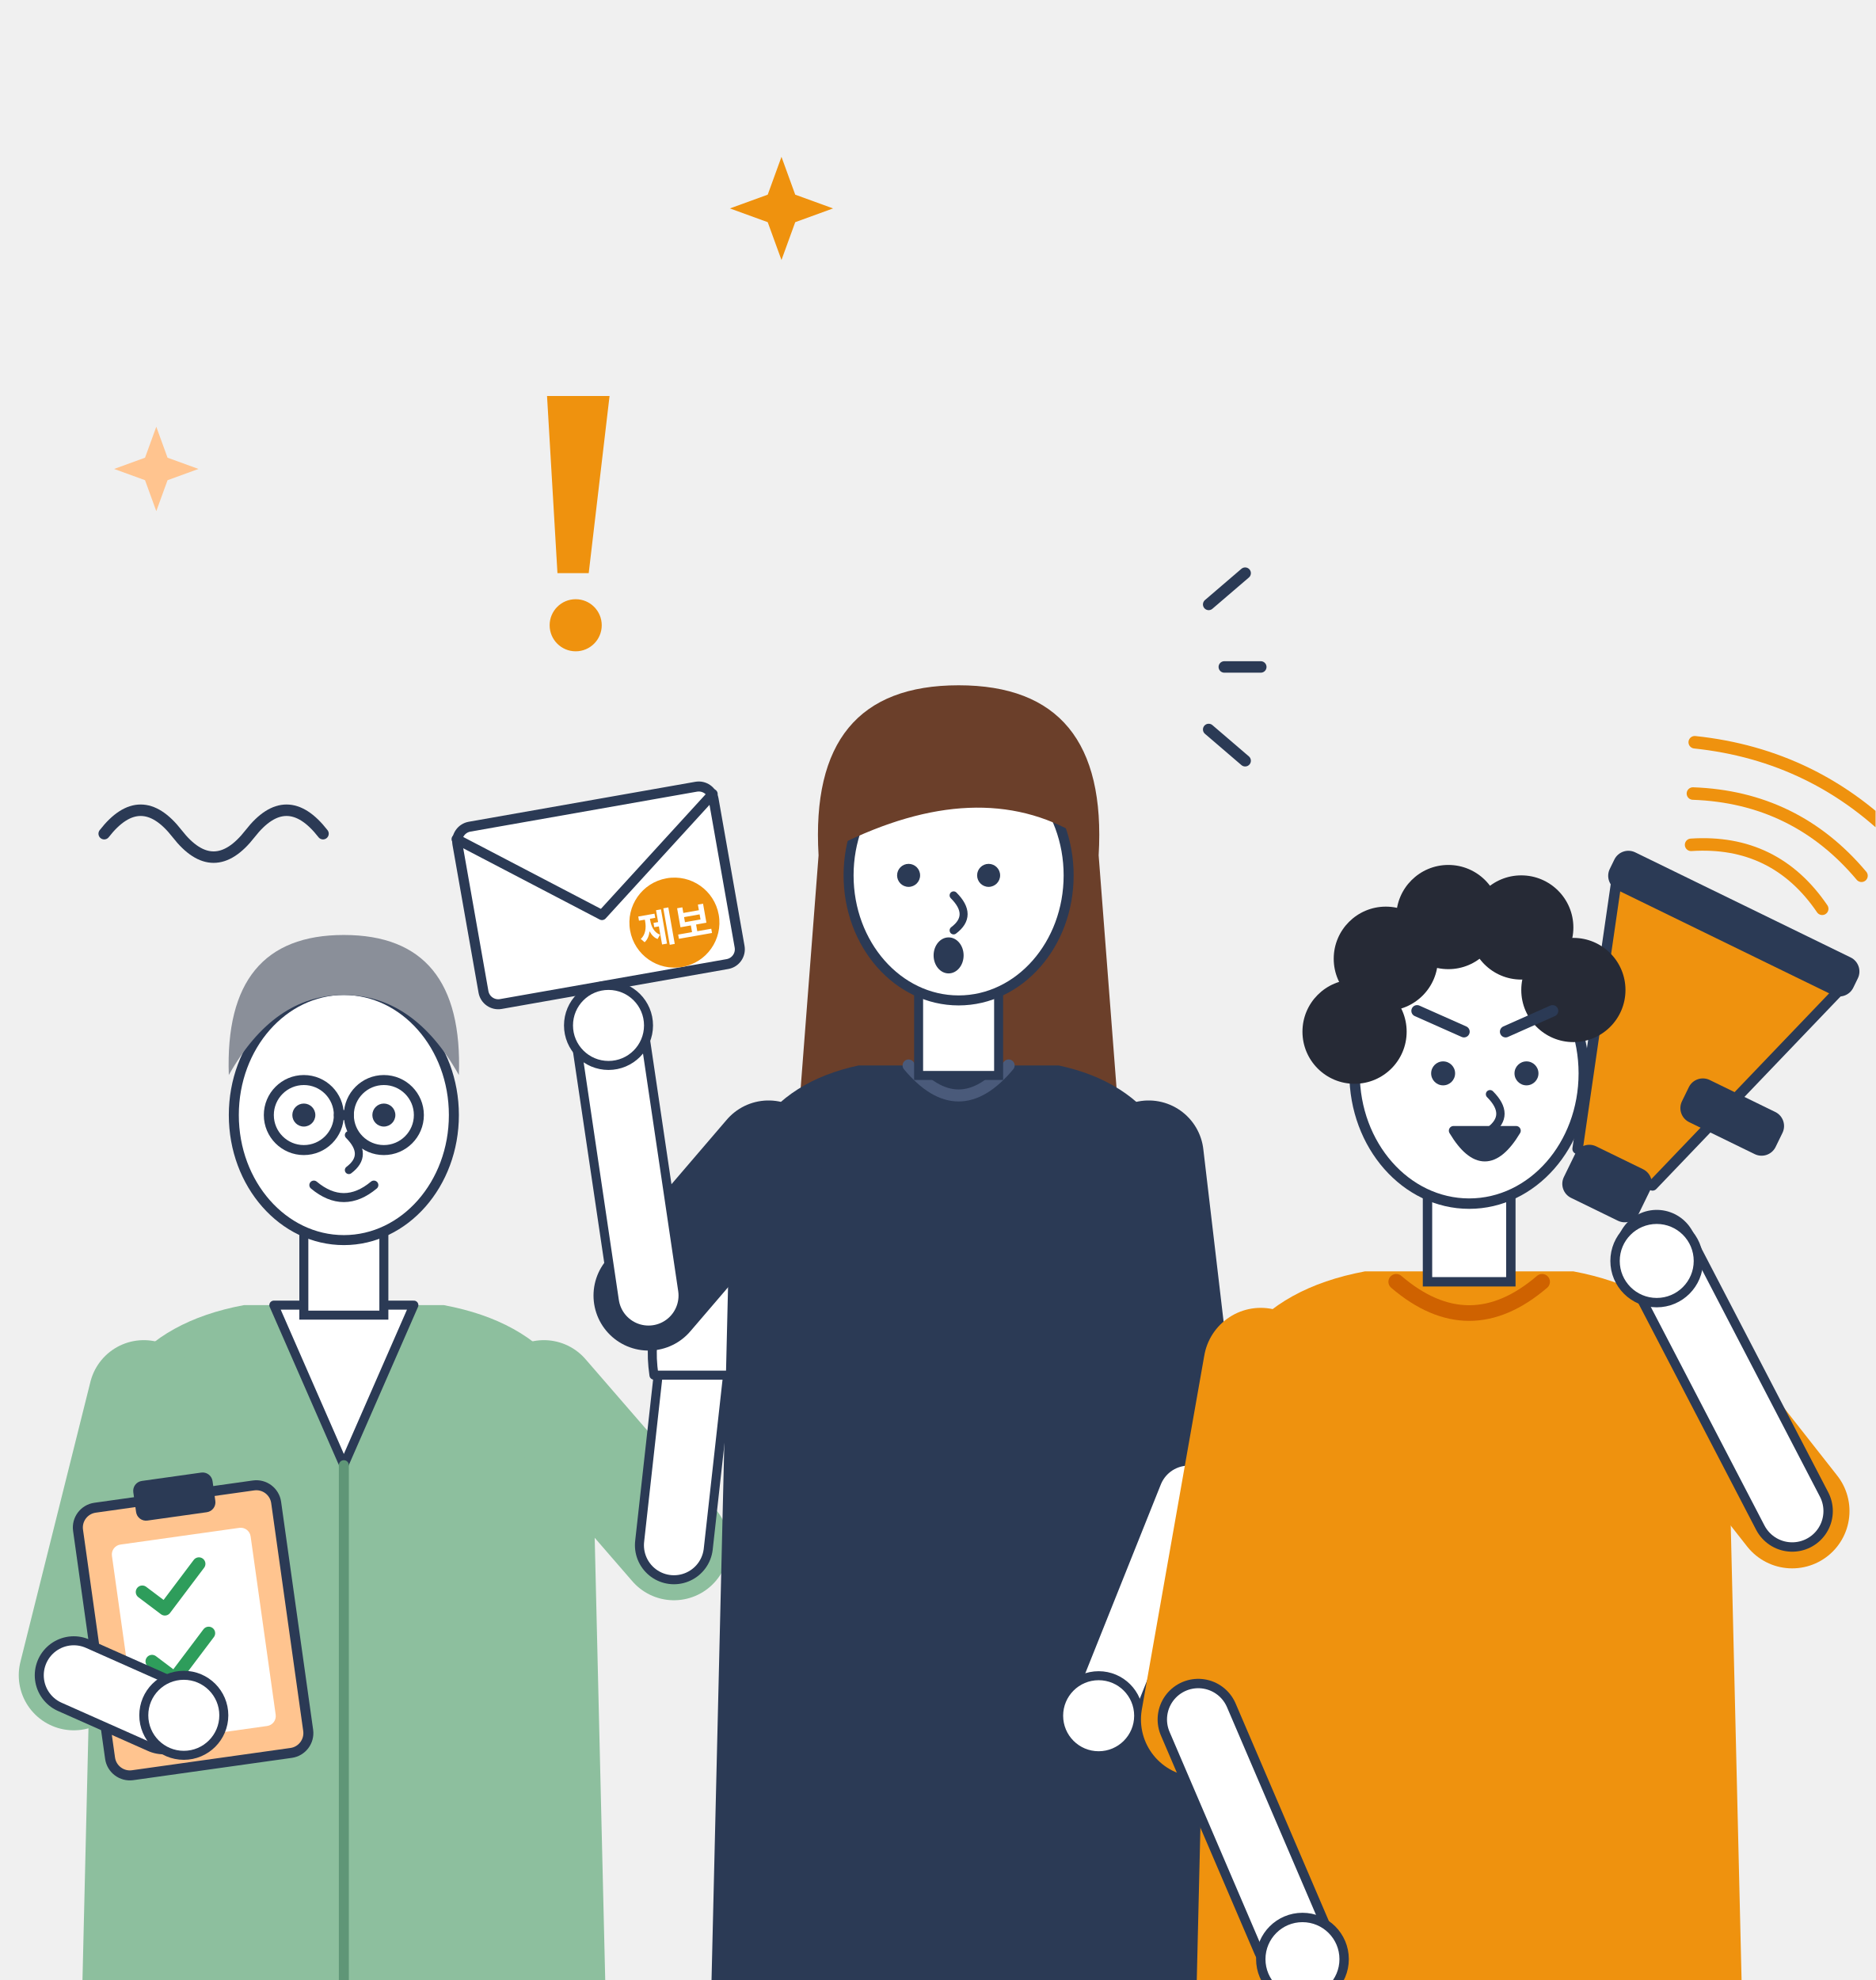
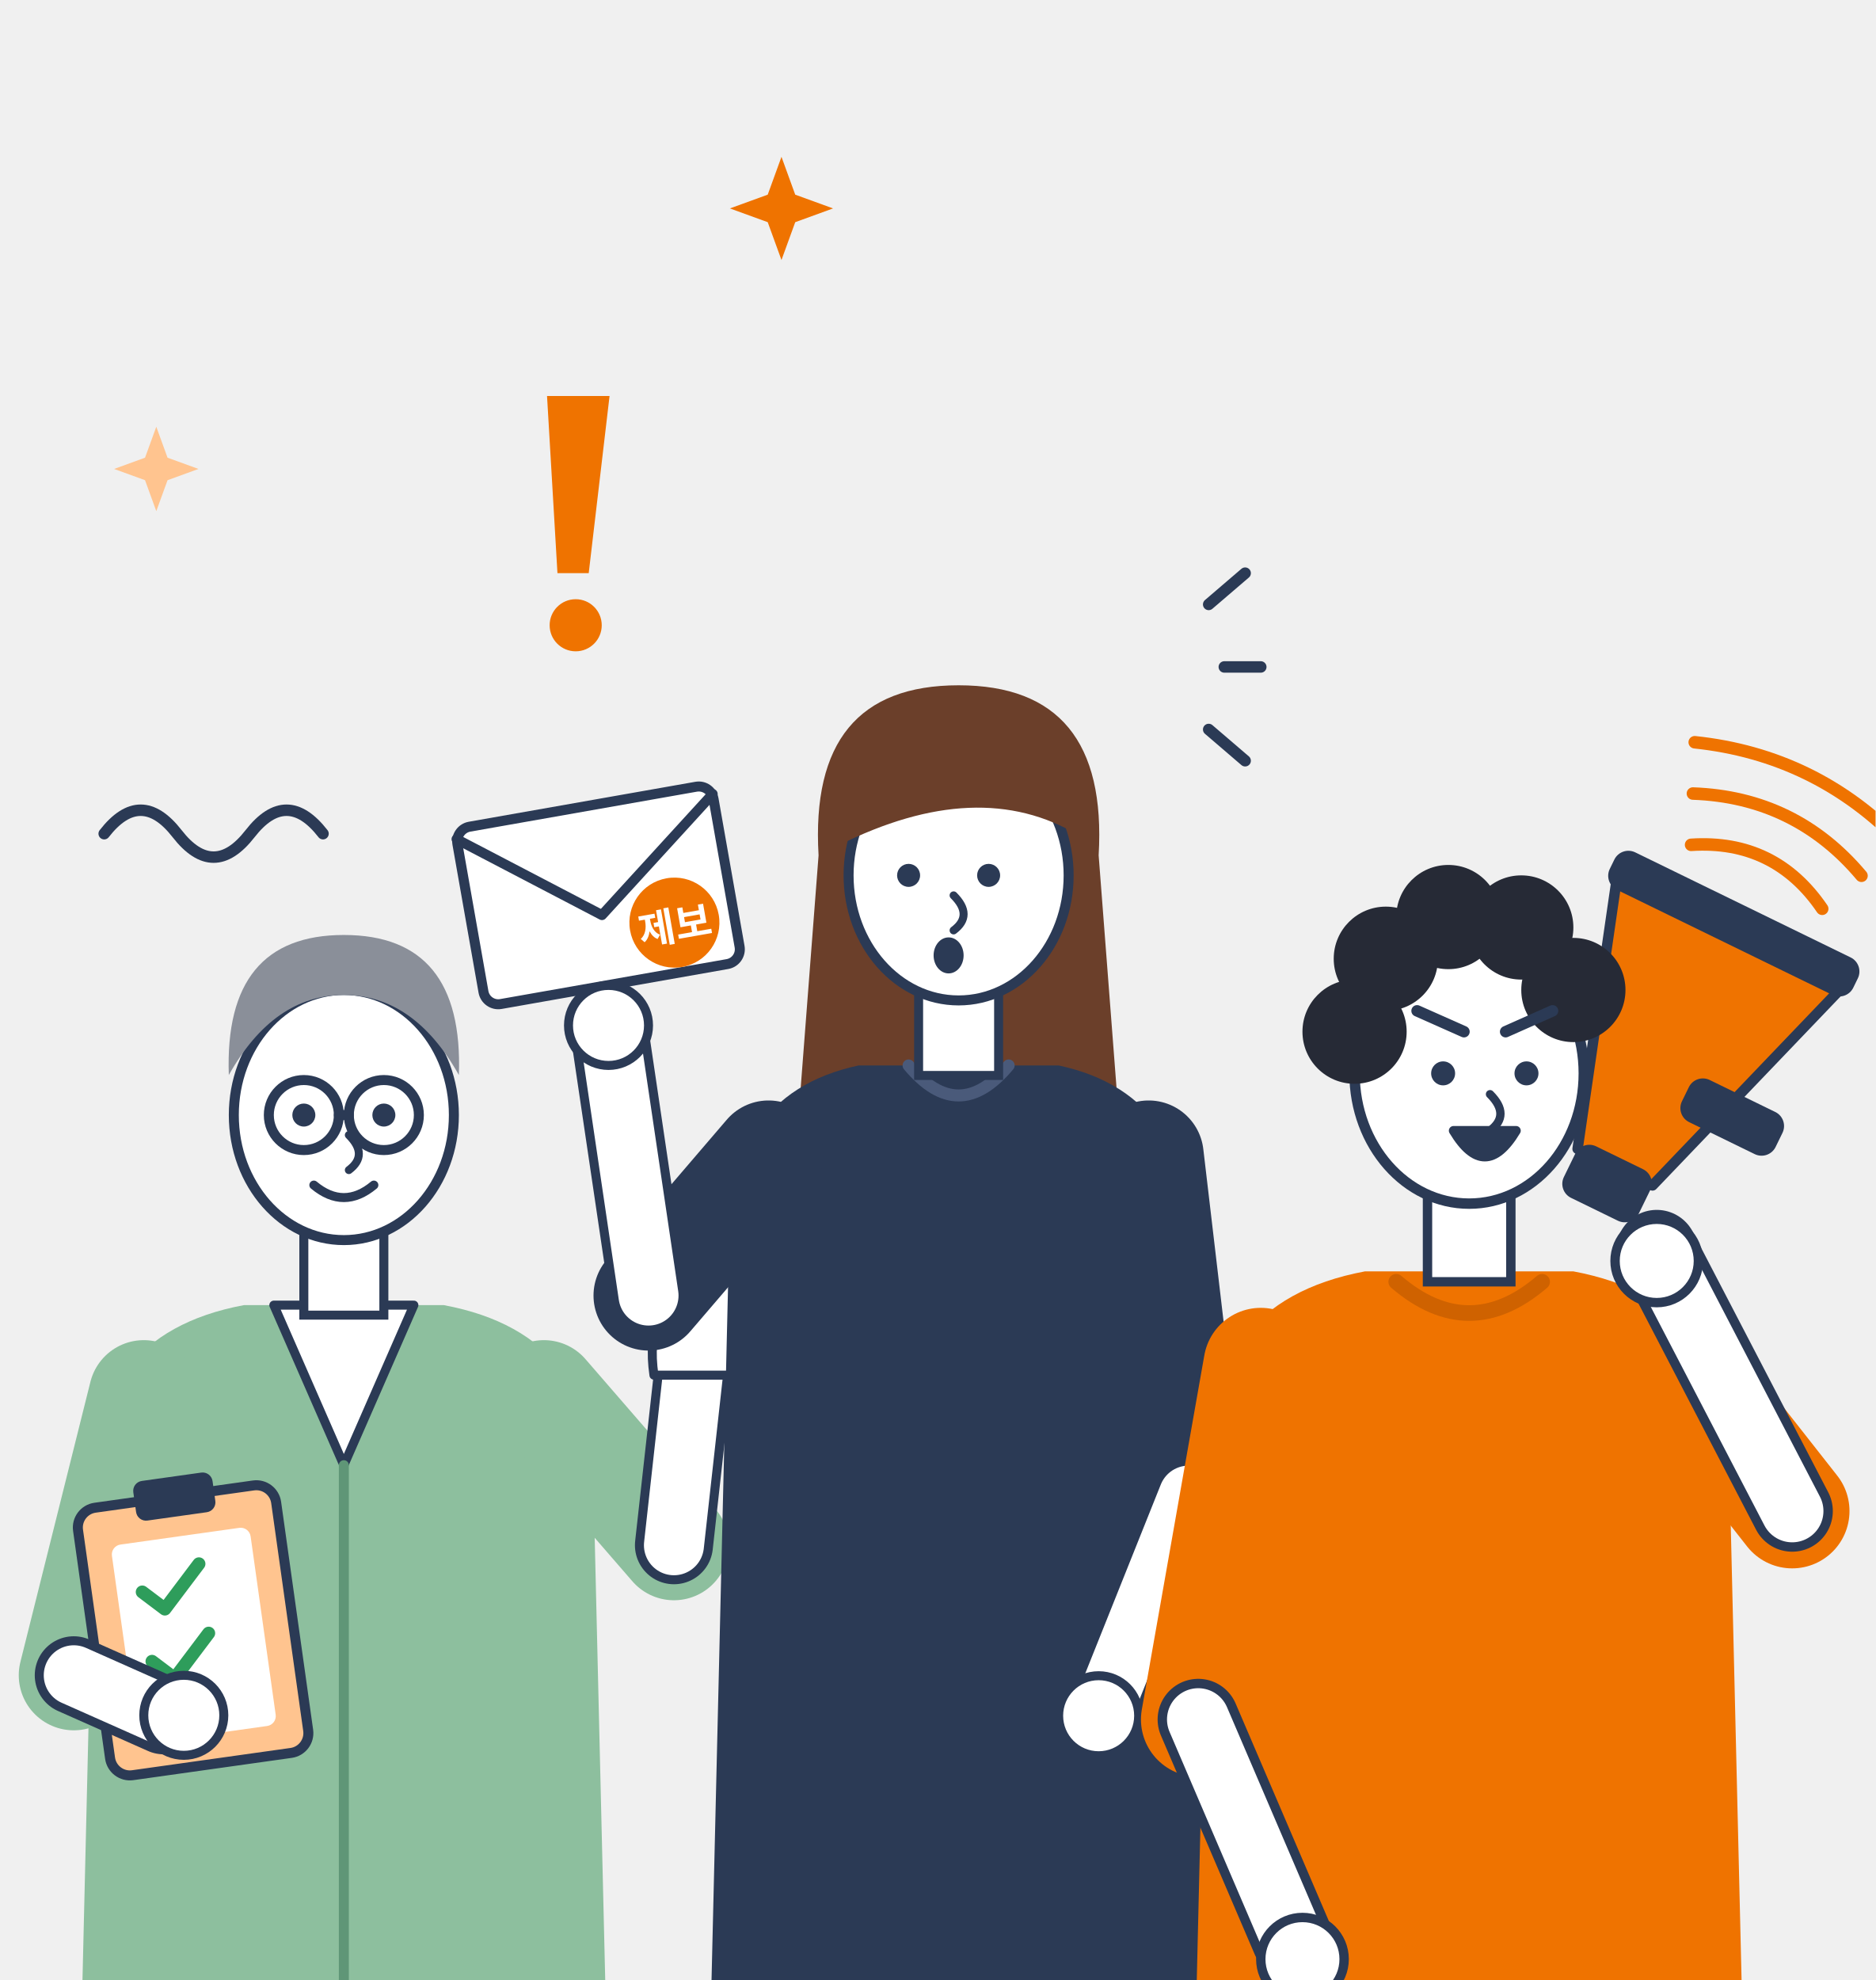
<svg xmlns="http://www.w3.org/2000/svg" viewBox="0 0 360 380">
  <defs>
    <clipPath id="cr">
      <rect x="0" y="0" width="360" height="380" />
    </clipPath>
  </defs>
  <g clip-path="url(#cr)">
    <g transform="translate(66 214) scale(0.96 0.96)">
      <path d="M-50 78 Q-52 44 -20 38 L20 38 Q52 44 50 78 L56 330 L-56 330 Z" fill="#8dbf9e" />
      <path d="M-14 38 L0 70 L14 38 Z" fill="#ffffff" stroke="#2b3a55" stroke-width="1.8" stroke-linecap="round" stroke-linejoin="round" />
      <path d="M0 70 L0 330" fill="none" stroke="#5f9677" stroke-width="2" stroke-linecap="round" stroke-linejoin="round" />
      <path d="M-40 56 L-54 112" fill="none" stroke="#8dbf9e" stroke-width="22" stroke-linecap="round" stroke-linejoin="round" />
      <g transform="translate(-30 104) rotate(-8)">
        <rect x="-20" y="-28" width="40" height="54" rx="4" fill="#ffc48f" stroke="#2b3a55" stroke-width="2" />
        <rect x="-14" y="-20" width="28" height="40" rx="2" fill="#ffffff" />
        <path d="M-9 -10 l4 4 8 -8 M-9 4 l4 4 8 -8" fill="none" stroke="#2e9d5b" stroke-width="2.6" stroke-linecap="round" stroke-linejoin="round" />
        <rect x="-8" y="-32" width="16" height="8" rx="2" fill="#2b3a55" />
      </g>
      <path d="M-54 112 L-36 120" fill="none" stroke="#2b3a55" stroke-width="15.6" stroke-linecap="round" stroke-linejoin="round" />
      <path d="M-54 112 L-36 120" fill="none" stroke="#ffffff" stroke-width="12" stroke-linecap="round" stroke-linejoin="round" />
      <circle cx="-32" cy="120" r="8" fill="#ffffff" stroke="#2b3a55" stroke-width="1.8" />
      <path d="M40 56 L66 86" fill="none" stroke="#8dbf9e" stroke-width="22" stroke-linecap="round" stroke-linejoin="round" />
      <path d="M66 86 L70 50" fill="none" stroke="#2b3a55" stroke-width="15.6" stroke-linecap="round" stroke-linejoin="round" />
      <path d="M66 86 L70 50" fill="none" stroke="#ffffff" stroke-width="12" stroke-linecap="round" stroke-linejoin="round" />
      <path d="M62 52 Q60 38 70 38 L72 26 Q78 22 80 30 L78 40 Q86 42 84 52 Z" fill="#ffffff" stroke="#2b3a55" stroke-width="1.8" stroke-linecap="round" stroke-linejoin="round" />
      <rect x="-8" y="18" width="16" height="22" fill="#ffffff" stroke="#2b3a55" stroke-width="1.8" />
      <ellipse cx="0" cy="0" rx="22" ry="25" fill="#ffffff" stroke="#2b3a55" stroke-width="2" />
      <path d="M-23 -8 Q-24 -36 0 -36 Q24 -36 23 -8 Q14 -24 0 -24 Q-14 -24 -23 -8 Z" fill="#8a8f99" />
      <circle cx="-8" cy="0" r="7" fill="none" stroke="#2b3a55" stroke-width="2" />
      <circle cx="8" cy="0" r="7" fill="none" stroke="#2b3a55" stroke-width="2" />
      <path d="M-1 0 L1 0" fill="none" stroke="#2b3a55" stroke-width="2" stroke-linecap="round" stroke-linejoin="round" />
      <circle cx="-8" cy="0" r="2.3" fill="#2b3a55" />
      <circle cx="8" cy="0" r="2.3" fill="#2b3a55" />
      <path d="M1 4 q4 4 0 7" fill="none" stroke="#2b3a55" stroke-width="1.6" stroke-linecap="round" stroke-linejoin="round" />
      <path d="M-6 14 q6 5 12 0" fill="none" stroke="#2b3a55" stroke-width="1.8" stroke-linecap="round" stroke-linejoin="round" />
    </g>
    <g transform="translate(184 168) scale(0.96 0.96)">
      <path d="M-28 -4 Q-30 -38 0 -38 Q30 -38 28 -4 L34 74 L-34 74 Z" fill="#6b3f2a" />
      <path d="M-46 78 Q-48 44 -20 38 L20 38 Q48 44 46 78 L52 330 L-52 330 Z" fill="#2b3a55" />
      <path d="M-10 38 Q0 50 10 38" fill="none" stroke="#4a5a7a" stroke-width="2.4" stroke-linecap="round" stroke-linejoin="round" />
      <path d="M-38 56 L-62 84" fill="none" stroke="#2b3a55" stroke-width="22" stroke-linecap="round" stroke-linejoin="round" />
      <path d="M-62 84 L-70 30" fill="none" stroke="#2b3a55" stroke-width="15.6" stroke-linecap="round" stroke-linejoin="round" />
      <path d="M-62 84 L-70 30" fill="none" stroke="#ffffff" stroke-width="12" stroke-linecap="round" stroke-linejoin="round" />
      <g transform="translate(-72 4) rotate(-10)">
        <rect x="-26" y="-18" width="52" height="36" rx="3" fill="#ffffff" stroke="#2b3a55" stroke-width="2" />
        <path d="M-26 -16 L0 4 L26 -16" fill="none" stroke="#2b3a55" stroke-width="2" stroke-linecap="round" stroke-linejoin="round" />
-         <circle cx="14" cy="8" r="9" fill="#ef920e" />
+         <circle cx="14" cy="8" r="9" fill="#ef7300" />
        <text x="14" y="11.5" text-anchor="middle" font-family="sans-serif" font-size="8" font-weight="800" fill="#ffffff">제보</text>
      </g>
      <circle cx="-70" cy="30" r="8" fill="#ffffff" stroke="#2b3a55" stroke-width="1.8" />
      <path d="M38 56 L46 124" fill="none" stroke="#2b3a55" stroke-width="22" stroke-linecap="round" stroke-linejoin="round" />
      <path d="M46 124 L30 164" fill="none" stroke="#2b3a55" stroke-width="15.6" stroke-linecap="round" stroke-linejoin="round" />
      <path d="M46 124 L30 164" fill="none" stroke="#ffffff" stroke-width="12" stroke-linecap="round" stroke-linejoin="round" />
      <circle cx="28" cy="168" r="8" fill="#ffffff" stroke="#2b3a55" stroke-width="1.8" />
      <rect x="-8" y="18" width="16" height="22" fill="#ffffff" stroke="#2b3a55" stroke-width="1.8" />
      <ellipse cx="0" cy="0" rx="22" ry="25" fill="#ffffff" stroke="#2b3a55" stroke-width="2" />
      <path d="M-24 -6 Q-18 -32 4 -32 Q22 -30 24 -8 Q4 -20 -24 -6 Z" fill="#6b3f2a" />
      <circle cx="-10" cy="0" r="2.3" fill="#2b3a55" />
      <circle cx="6" cy="0" r="2.3" fill="#2b3a55" />
      <path d="M-1 4 q4 4 0 7" fill="none" stroke="#2b3a55" stroke-width="1.6" stroke-linecap="round" stroke-linejoin="round" />
      <ellipse cx="-2" cy="16" rx="3" ry="3.6" fill="#2b3a55" />
    </g>
    <g transform="translate(282 206) scale(1.0 1.0)">
-       <path d="M-50 78 Q-52 44 -20 38 L20 38 Q52 44 50 78 L56 330 L-56 330 Z" fill="#ef920e" />
+       <path d="M-50 78 Q-52 44 -20 38 L20 38 Q52 44 50 78 L56 330 L-56 330 Z" fill="#ef7300" />
      <path d="M-14 40 Q0 52 14 40" fill="none" stroke="#cf6200" stroke-width="3" stroke-linecap="round" stroke-linejoin="round" />
-       <path d="M-40 56 L-52 124" fill="none" stroke="#ef920e" stroke-width="22" stroke-linecap="round" stroke-linejoin="round" />
+       <path d="M-40 56 L-52 124" fill="none" stroke="#ef7300" stroke-width="22" stroke-linecap="round" stroke-linejoin="round" />
      <path d="M-52 124 L-34 166" fill="none" stroke="#2b3a55" stroke-width="15.6" stroke-linecap="round" stroke-linejoin="round" />
      <path d="M-52 124 L-34 166" fill="none" stroke="#ffffff" stroke-width="12" stroke-linecap="round" stroke-linejoin="round" />
      <circle cx="-32" cy="170" r="8" fill="#ffffff" stroke="#2b3a55" stroke-width="1.8" />
-       <path d="M40 56 L62 84" fill="none" stroke="#ef920e" stroke-width="22" stroke-linecap="round" stroke-linejoin="round" />
+       <path d="M40 56 L62 84" fill="none" stroke="#ef7300" stroke-width="22" stroke-linecap="round" stroke-linejoin="round" />
      <path d="M62 84 L36 34" fill="none" stroke="#2b3a55" stroke-width="15.6" stroke-linecap="round" stroke-linejoin="round" />
      <path d="M62 84 L36 34" fill="none" stroke="#ffffff" stroke-width="12" stroke-linecap="round" stroke-linejoin="round" />
      <g transform="translate(28 18) rotate(-64)">
-         <path d="M0 -8 L50 -24 L50 24 L0 8 Z" fill="#ef920e" stroke="#2b3a55" stroke-width="2" stroke-linecap="round" stroke-linejoin="round" />
+         <path d="M0 -8 L50 -24 L50 24 L0 8 Z" fill="#ef7300" stroke="#2b3a55" stroke-width="2" stroke-linecap="round" stroke-linejoin="round" />
        <rect x="48" y="-26" width="8" height="52" rx="3" fill="#2b3a55" />
        <rect x="-9" y="-8" width="11" height="16" rx="3" fill="#2b3a55" />
        <rect x="14" y="6" width="9" height="20" rx="3" fill="#2b3a55" />
-         <path d="M62 -14 q8 14 0 28" fill="none" stroke="#ef920e" stroke-width="2.4" stroke-linecap="round" stroke-linejoin="round" />
-         <path d="M71 -18 q8 18 0 36" fill="none" stroke="#ef920e" stroke-width="2.4" stroke-linecap="round" stroke-linejoin="round" />
-         <path d="M80 -22 q8 22 0 44" fill="none" stroke="#ef920e" stroke-width="2.4" stroke-linecap="round" stroke-linejoin="round" />
+         <path d="M62 -14 q8 14 0 28" fill="none" stroke="#ef7300" stroke-width="2.4" stroke-linecap="round" stroke-linejoin="round" />
+         <path d="M71 -18 q8 18 0 36" fill="none" stroke="#ef7300" stroke-width="2.4" stroke-linecap="round" stroke-linejoin="round" />
+         <path d="M80 -22 q8 22 0 44" fill="none" stroke="#ef7300" stroke-width="2.4" stroke-linecap="round" stroke-linejoin="round" />
      </g>
      <circle cx="36" cy="36" r="8" fill="#ffffff" stroke="#2b3a55" stroke-width="1.8" />
      <rect x="-8" y="18" width="16" height="22" fill="#ffffff" stroke="#2b3a55" stroke-width="1.8" />
      <ellipse cx="0" cy="0" rx="22" ry="25" fill="#ffffff" stroke="#2b3a55" stroke-width="2" />
      <circle cx="-16" cy="-22" r="10" fill="#262a36" />
      <circle cx="-4" cy="-30" r="10" fill="#262a36" />
      <circle cx="10" cy="-28" r="10" fill="#262a36" />
      <circle cx="20" cy="-16" r="10" fill="#262a36" />
      <circle cx="-22" cy="-8" r="10" fill="#262a36" />
      <path d="M-10 -12 L-1 -8" fill="none" stroke="#2b3a55" stroke-width="2.2" stroke-linecap="round" stroke-linejoin="round" />
      <path d="M7 -8 L16 -12" fill="none" stroke="#2b3a55" stroke-width="2.2" stroke-linecap="round" stroke-linejoin="round" />
      <circle cx="-5" cy="0" r="2.3" fill="#2b3a55" />
      <circle cx="11" cy="0" r="2.3" fill="#2b3a55" />
      <path d="M4 4 q4 4 0 7" fill="none" stroke="#2b3a55" stroke-width="1.6" stroke-linecap="round" stroke-linejoin="round" />
      <path d="M-3 11 q6 10 12 0 z" fill="#2b3a55" stroke="#2b3a55" stroke-width="1.8" stroke-linecap="round" stroke-linejoin="round" />
    </g>
-     <path d="M105.0 76.0 L117.0 76.0 L113.0 110 L107.0 110 Z" fill="#ef920e" />
-     <circle cx="110.5" cy="120.0" r="5.0" fill="#ef920e" />
+     <path d="M105.0 76.0 L117.0 76.0 L113.0 110 L107.0 110 Z" fill="#ef7300" />
+     <circle cx="110.5" cy="120.0" r="5.0" fill="#ef7300" />
    <path d="M232 116 L239 110" fill="none" stroke="#2b3a55" stroke-width="2.2" stroke-linecap="round" stroke-linejoin="round" />
    <path d="M235 128 L242 128" fill="none" stroke="#2b3a55" stroke-width="2.2" stroke-linecap="round" stroke-linejoin="round" />
    <path d="M232 140 L239 146" fill="none" stroke="#2b3a55" stroke-width="2.2" stroke-linecap="round" stroke-linejoin="round" />
    <path d="M20 160 q7 -9 14 0 t14 0 t14 0" fill="none" stroke="#2b3a55" stroke-width="2.2" stroke-linecap="round" stroke-linejoin="round" />
-     <path d="M150 30.1 L152.64 37.36 L159.9 40 L152.64 42.64 L150 49.9 L147.36 42.64 L140.1 40 L147.36 37.36 Z" fill="#ef920e" />
+     <path d="M150 30.1 L152.64 37.36 L159.9 40 L152.64 42.64 L150 49.9 L147.36 42.64 L140.1 40 L147.36 37.36 Z" fill="#ef7300" />
    <path d="M30 81.9 L32.16 87.84 L38.1 90 L32.16 92.16 L30 98.1 L27.84 92.16 L21.9 90 L27.84 87.84 Z" fill="#ffc48f" />
  </g>
</svg>
